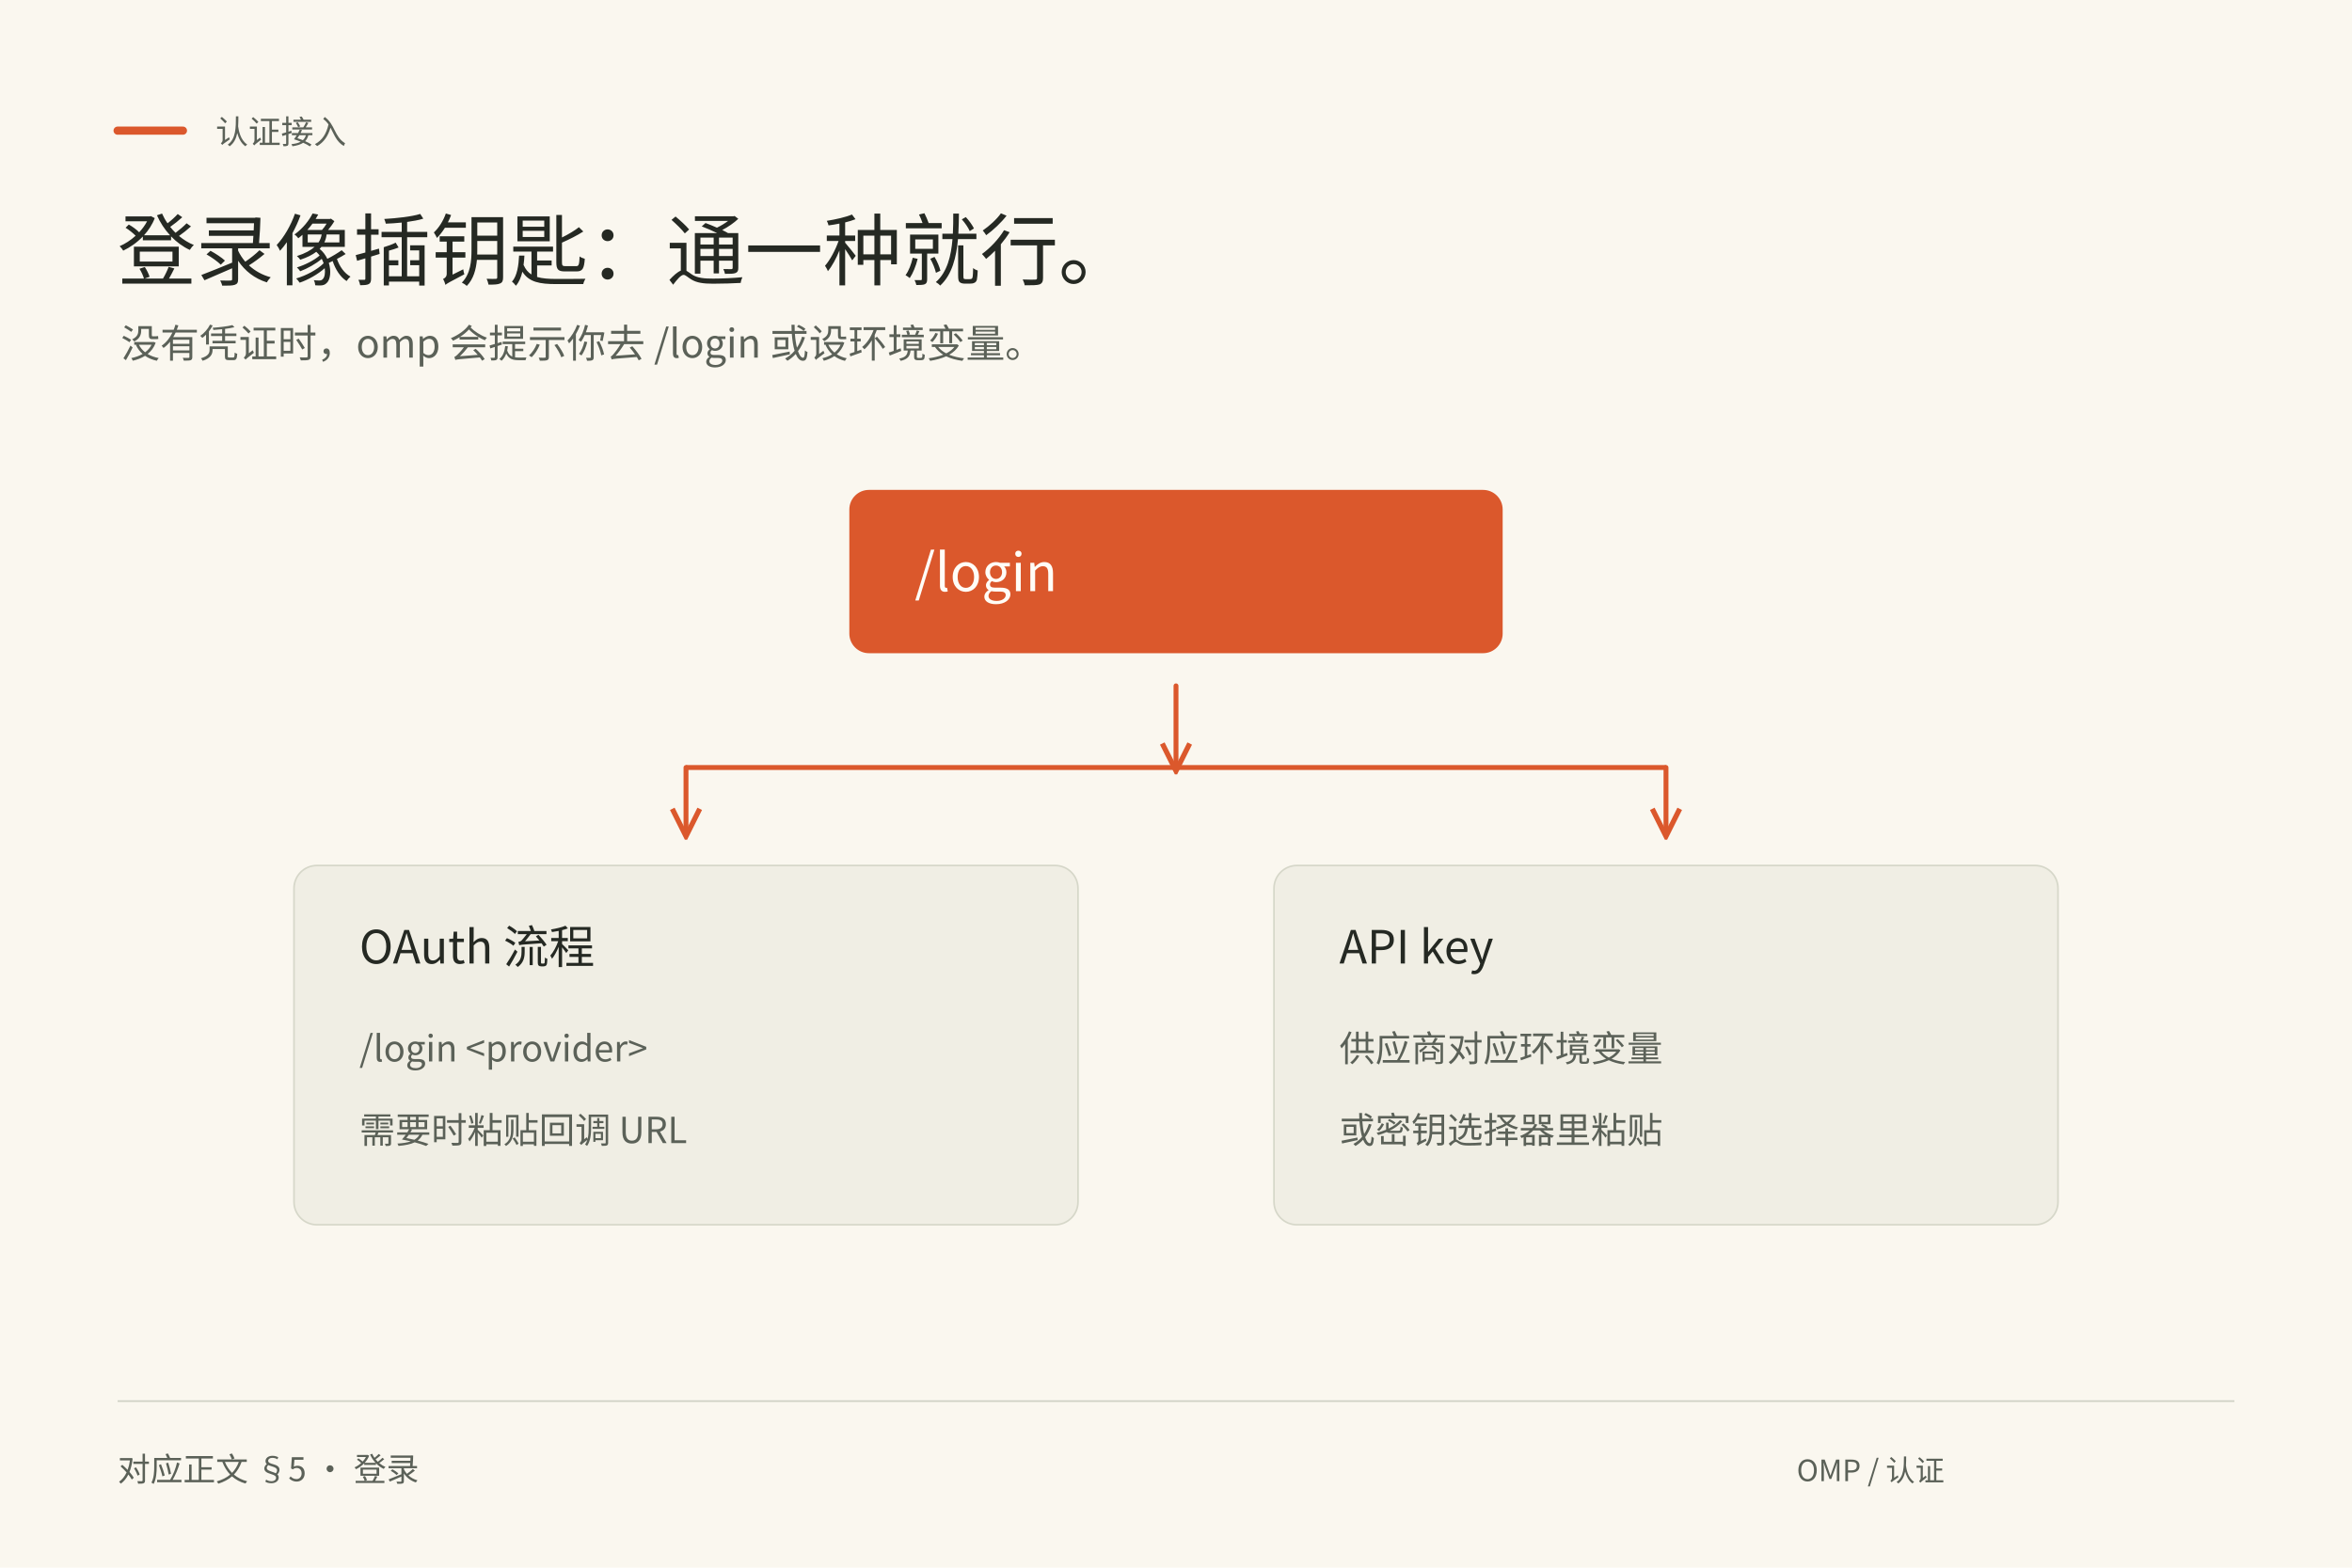
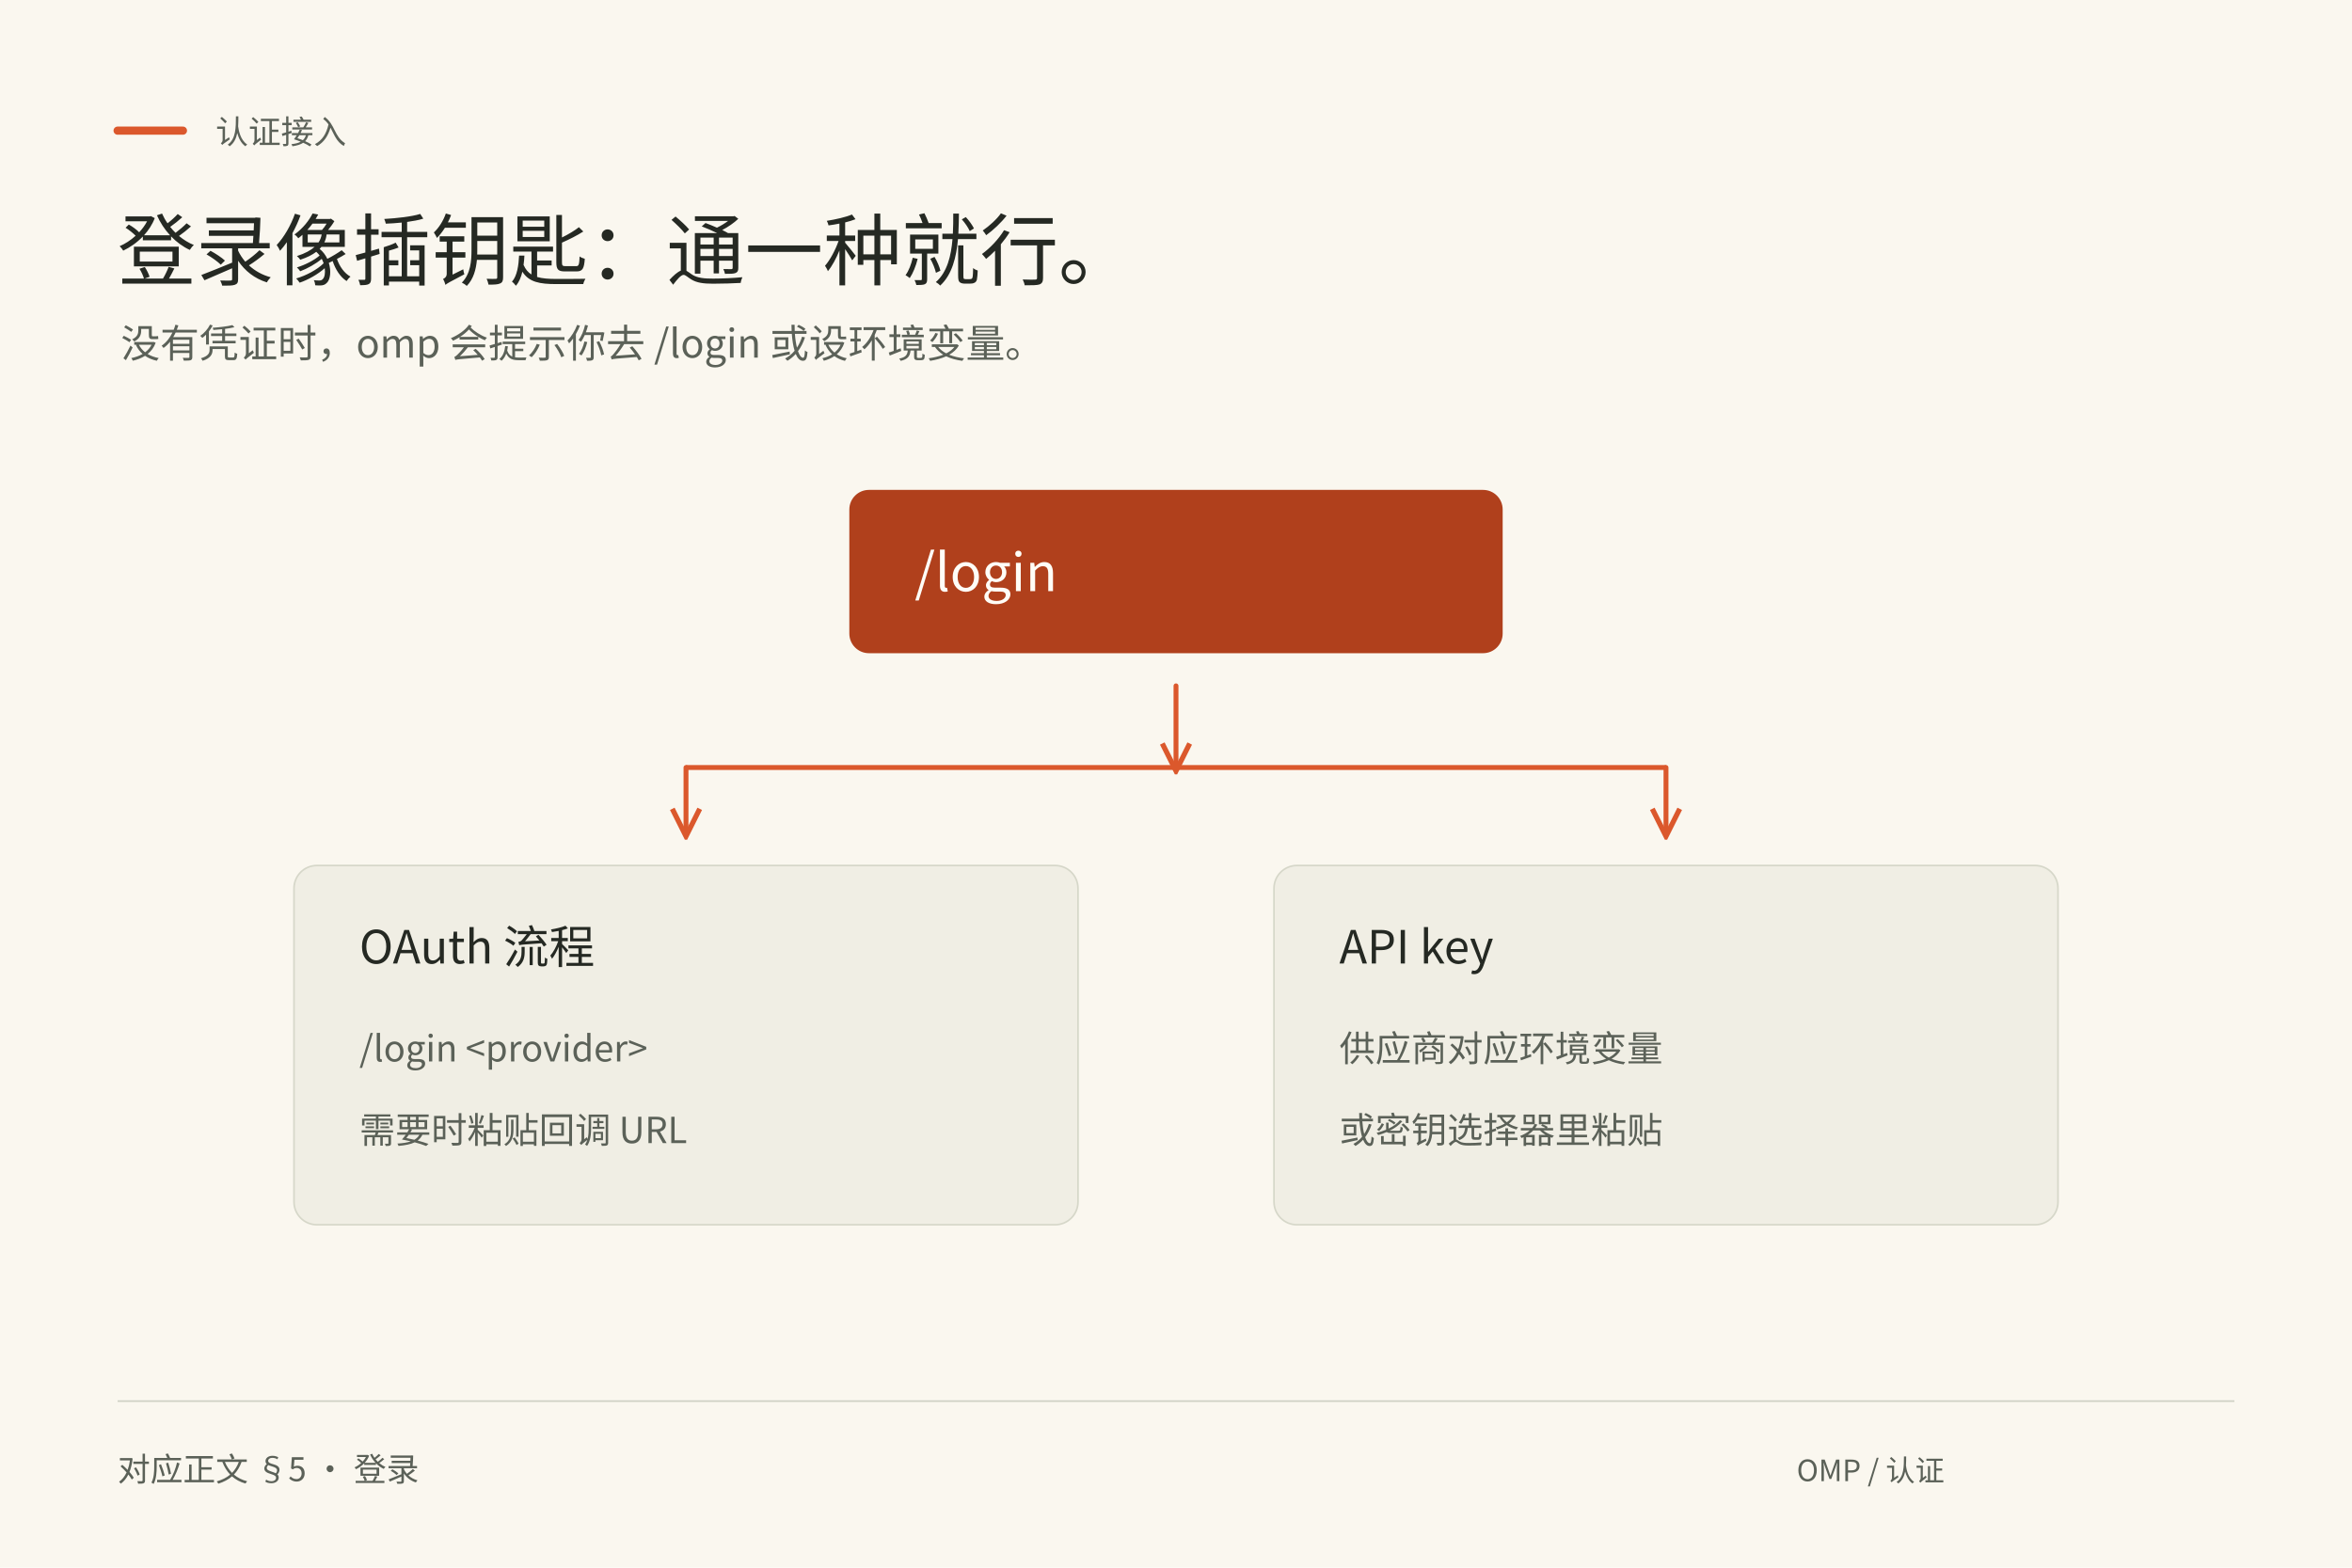
<svg xmlns="http://www.w3.org/2000/svg" width="1440" height="960" viewBox="0 0 1440 960" role="img" aria-labelledby="title desc">
  <defs>
    <marker id="arrow" viewBox="0 0 10 10" refX="8" refY="5" markerWidth="7" markerHeight="7" orient="auto-start-reverse">
      <path d="M 1 1 L 9 5 L 1 9" fill="none" stroke="#DB582C" stroke-width="1.5" />
    </marker>
  </defs>
  <style>text{font-family:"Microsoft YaHei","Noto Sans CJK SC",sans-serif}.ink{fill:#252923}.muted{fill:#5B6158}.accent{fill:#B0401C}.mono{font-family:Consolas,"Liberation Mono",monospace;fill:#252923}.white{fill:#FFFDF7}.line{fill:none;stroke:#252923;stroke-width:2;stroke-linecap:round;stroke-linejoin:round}.flow{fill:none;stroke:#DB582C;stroke-width:3;stroke-linecap:round;marker-end:url(#arrow)}.soft{fill:#F0EEE4;stroke:#D6D7C9}.card{fill:#FFFDF7;stroke:#ABB19F;stroke-width:1.5}.hi{fill:#E3EAD9;stroke:#ABB19F;stroke-width:1.5}.warn{fill:#F7E6DC;stroke:#DB582C;stroke-width:1.5}</style>
  <rect width="1440" height="960" fill="#FAF7EF" />
  <path d="M72 80 H112" stroke="#DB582C" stroke-width="5" stroke-linecap="round" />
  <text x="132" y="88" class="muted" font-size="20">认证接入</text>
  <text x="72" y="171" class="ink" font-size="48">登录像插钥匙：通一种就行。</text>
  <text x="74" y="219" class="muted" font-size="24">没有凭证时，omp 会提示你去 /login 或设环境变量。</text>
-   <rect x="520" y="300" width="400" height="100" rx="12" fill="#DB582C" />
+   <rect x="520" y="300" width="400" height="100" rx="12" fill="#B0401C" />
  <text x="560" y="362" class="white" font-size="32">/login</text>
  <path d="M720 420 V470" class="flow" />
  <path d="M420 470 H1020" stroke="#DB582C" stroke-width="3" fill="none" />
  <path d="M420 470 V510" class="flow" />
  <path d="M1020 470 V510" class="flow" />
  <rect x="180" y="530" width="480" height="220" rx="14" class="soft" />
  <text x="220" y="590" class="ink" font-size="28">OAuth 流程</text>
  <text x="220" y="650" class="muted" font-size="22">/login &lt;provider&gt;</text>
  <text x="220" y="700" class="muted" font-size="22">需要时粘贴回调 URL</text>
  <rect x="780" y="530" width="480" height="220" rx="14" class="soft" />
  <text x="820" y="590" class="ink" font-size="28">API key</text>
  <text x="820" y="650" class="muted" font-size="22">供应商对应环境变量</text>
  <text x="820" y="700" class="muted" font-size="22">或密钥选择器里粘贴</text>
  <path d="M72 858 H1368" stroke="#CFD0C4" />
  <text x="72" y="907" class="muted" font-size="20">对应正文 §5 · 登录</text>
  <text x="1100" y="907" class="muted" font-size="18">OMP / 认证</text>
</svg>
